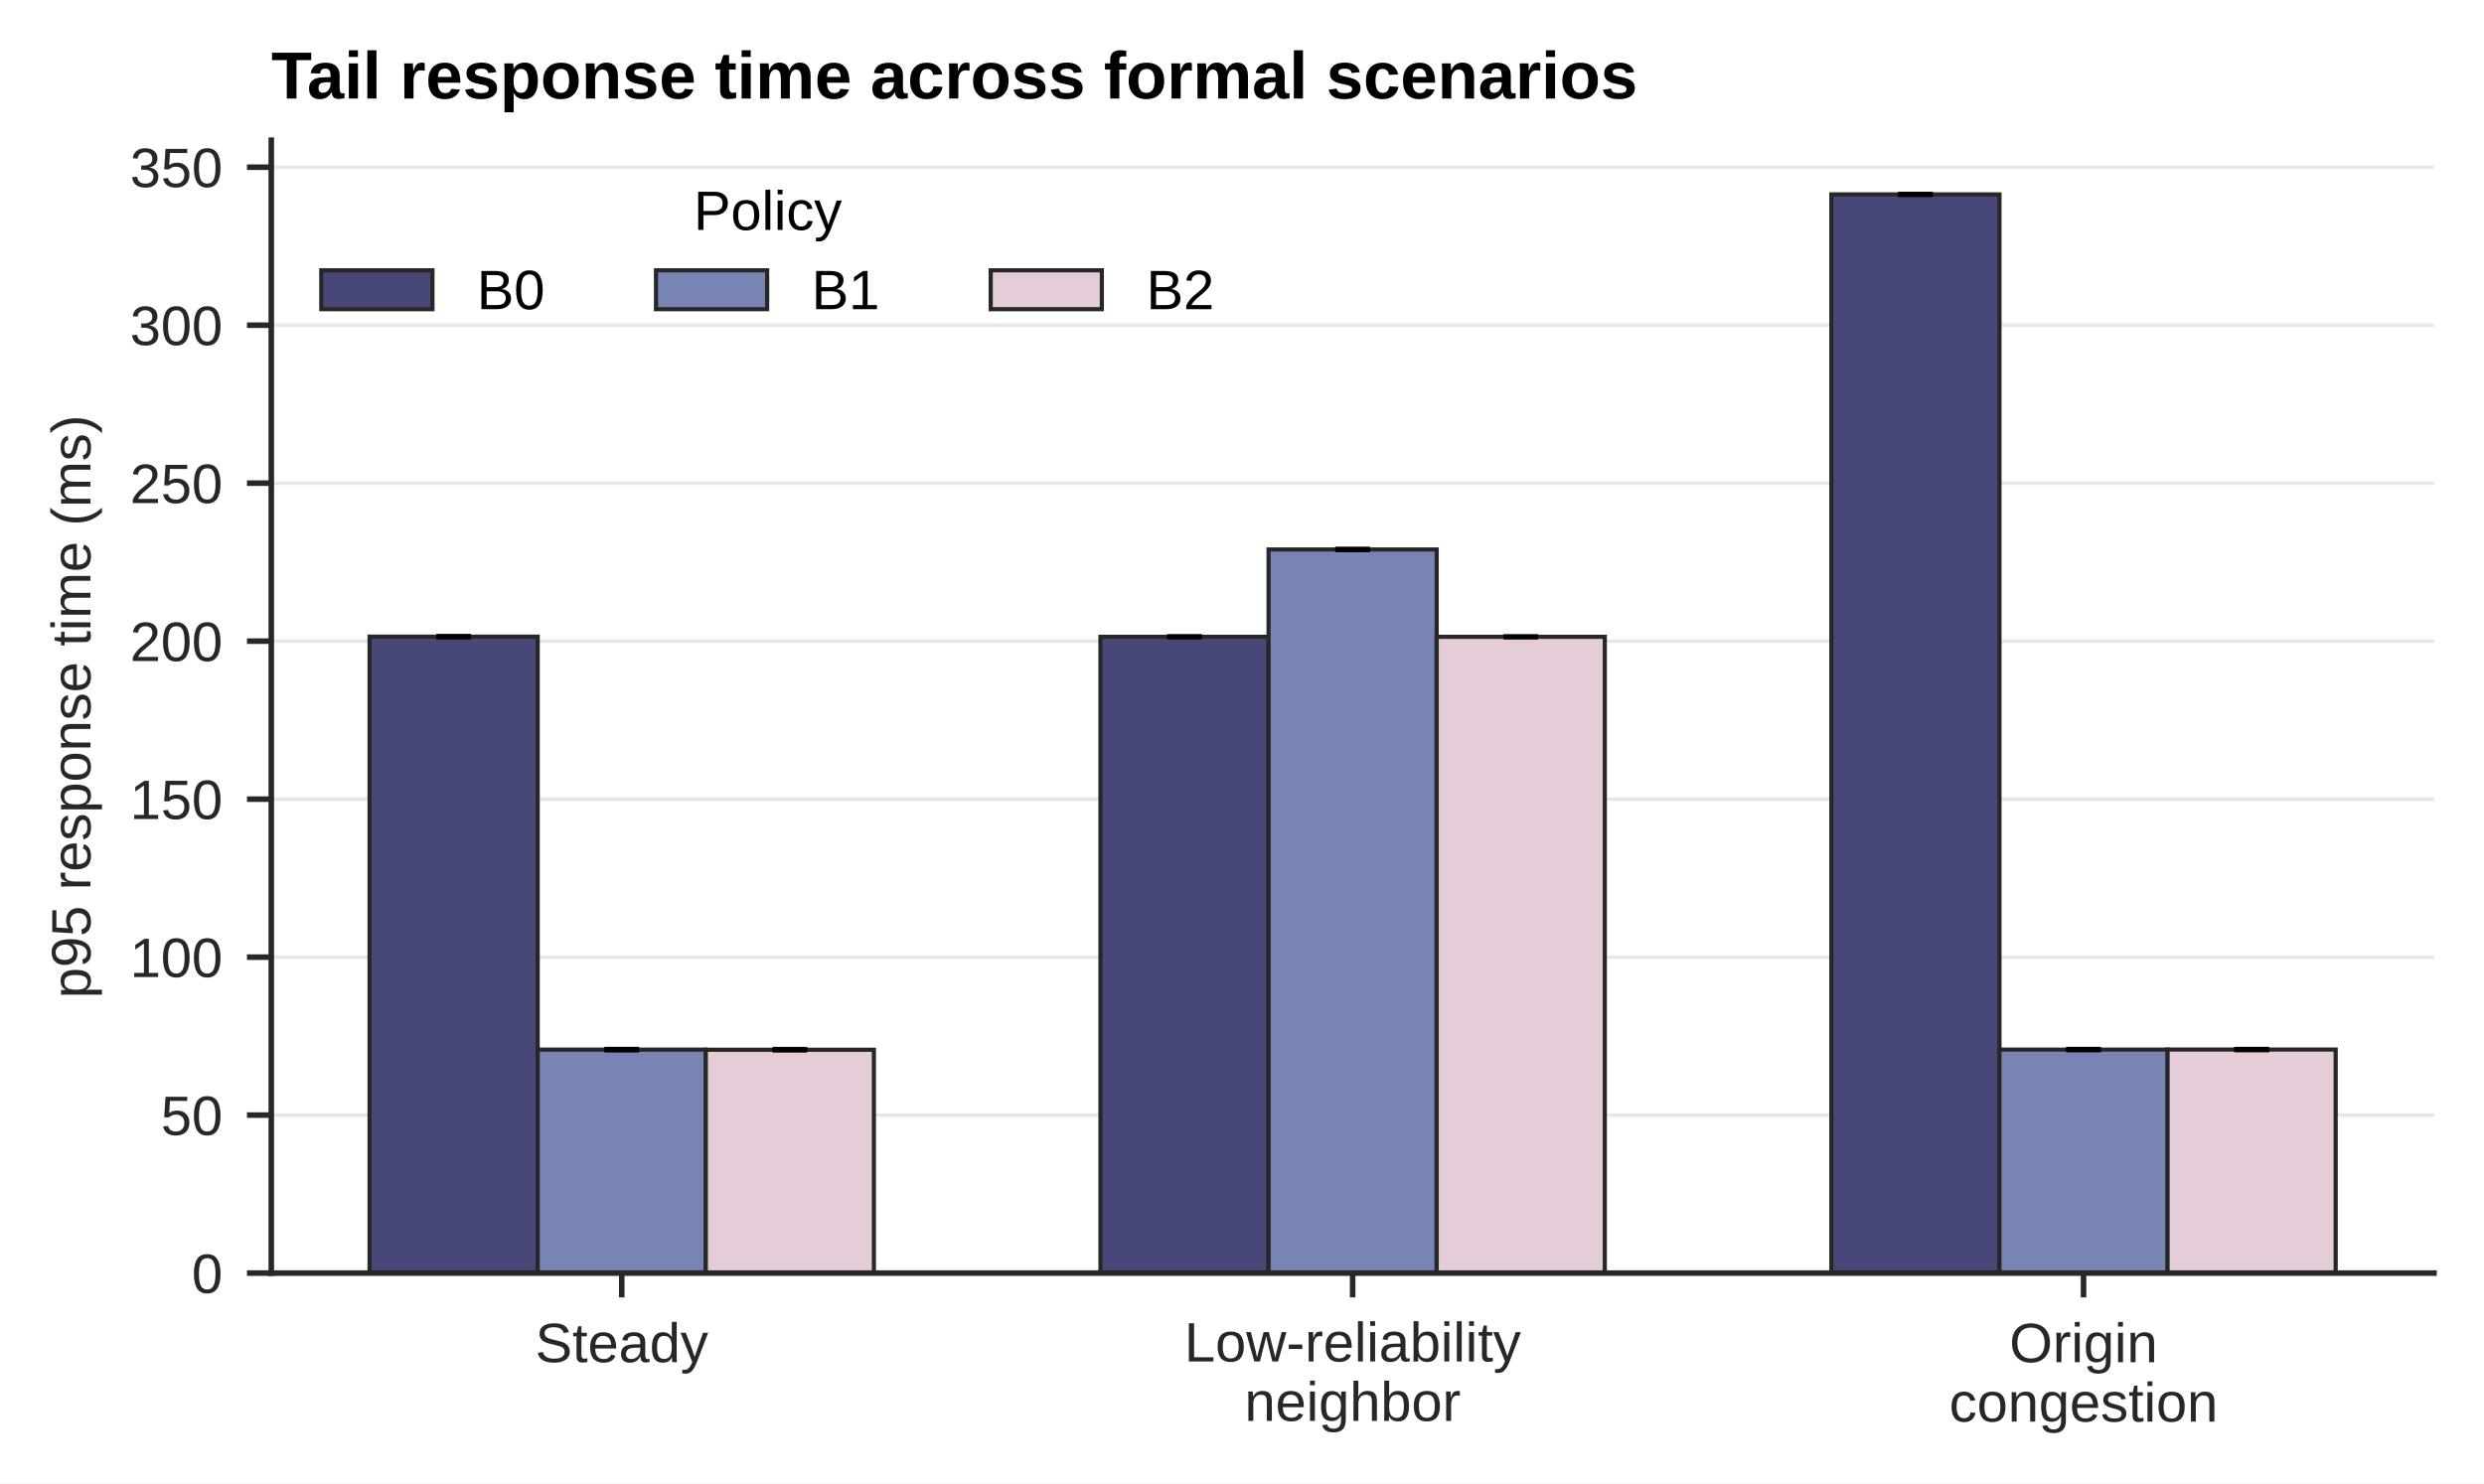
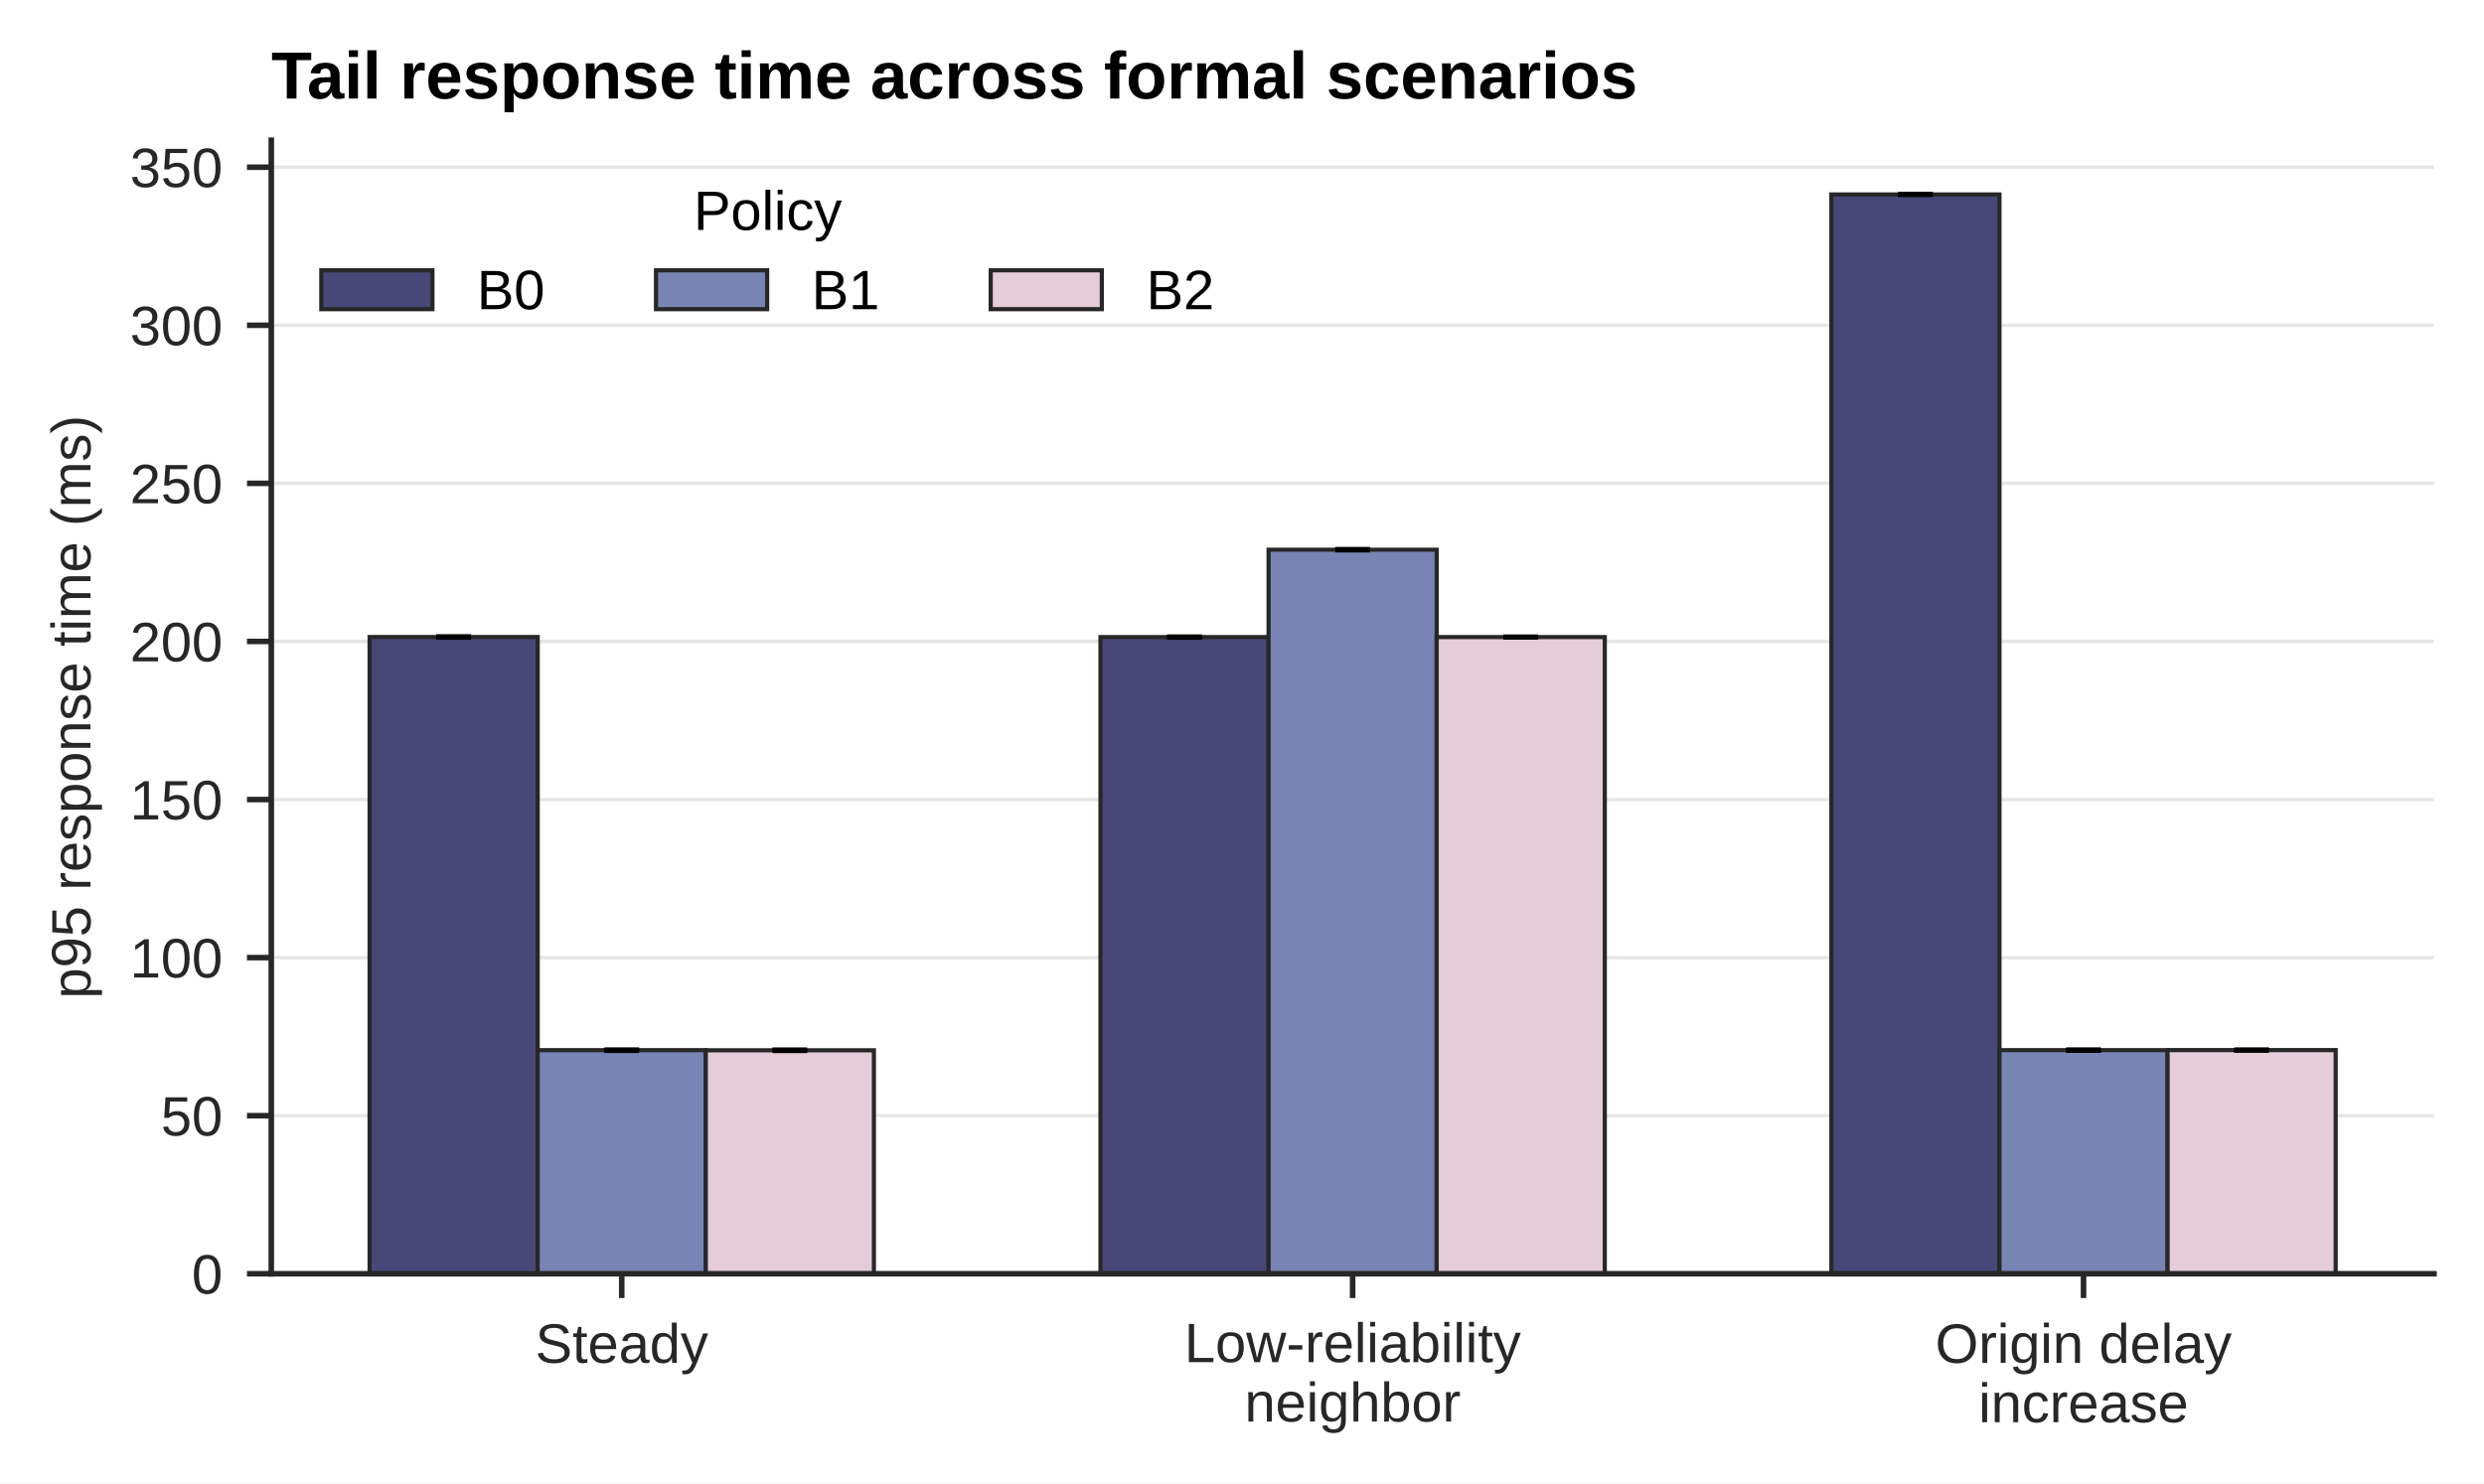
<svg xmlns="http://www.w3.org/2000/svg" xmlns:xlink="http://www.w3.org/1999/xlink" width="357.6pt" height="213.6pt" viewBox="0 0 357.6 213.6" version="1.1">
  <defs>
    <style type="text/css">*{stroke-linejoin: round; stroke-linecap: butt}</style>
  </defs>
  <g id="figure_1">
    <g id="patch_1">
-       <path d="M 0 213.6 L 357.6 213.6 L 357.6 0 L 0 0 z " style="fill: #ffffff" />
+       <path d="M 0 213.6 L 357.6 213.6 L 357.6 -0 L 0 -0 z " style="fill: #ffffff" />
    </g>
    <g id="axes_1">
      <g id="patch_2">
-         <path d="M 39.054 183.332 L 350.4 183.332 L 350.4 20.189 L 39.054 20.189 z " style="fill: #ffffff" />
+         <path d="M 39.054 183.426 L 350.4 183.426 L 350.4 20.189 L 39.054 20.189 z " style="fill: #ffffff" />
      </g>
      <g id="matplotlib.axis_1">
        <g id="xtick_1">
          <g id="line2d_1">
            <defs>
-               <path id="me5ac7637b1" d="M 0 0 L 0 3.5 " style="stroke: #272727; stroke-width: 0.8" />
+               <path id="m9cc829bb2e" d="M 0 0 L 0 3.5 " style="stroke: #272727; stroke-width: 0.8" />
            </defs>
            <g>
-               <use xlink:href="#me5ac7637b1" x="89.507" y="183.332" style="fill: #272727; stroke: #272727; stroke-width: 0.8" />
+               <use xlink:href="#m9cc829bb2e" x="89.507" y="183.426" style="fill: #272727; stroke: #272727; stroke-width: 0.8" />
            </g>
          </g>
          <g id="text_1">
-             <text style="font-size: 8px; font-family: 'Arial', 'DejaVu Sans', 'Liberation Sans', sans-serif; text-anchor: middle; fill: #272727" x="89.507" y="196.156" transform="rotate(-0 89.50671 196.1555)">Steady</text>
+             <text style="font-size: 8px; font-family: 'Arial', 'DejaVu Sans', 'Liberation Sans', sans-serif; text-anchor: middle; fill: #272727" x="89.507" y="196.249" transform="rotate(-0 89.50671 196.2493)">Steady</text>
          </g>
        </g>
        <g id="xtick_2">
          <g id="line2d_2">
            <g>
-               <use xlink:href="#me5ac7637b1" x="194.727" y="183.332" style="fill: #272727; stroke: #272727; stroke-width: 0.8" />
+               <use xlink:href="#m9cc829bb2e" x="194.727" y="183.426" style="fill: #272727; stroke: #272727; stroke-width: 0.8" />
            </g>
          </g>
          <g id="text_2">
-             <text style="font-size: 8px; font-family: 'Arial', 'DejaVu Sans', 'Liberation Sans', sans-serif; fill: #272727" transform="translate(170.4973 196.058)">Low-reliability</text>
-             <text style="font-size: 8px; font-family: 'Arial', 'DejaVu Sans', 'Liberation Sans', sans-serif; fill: #272727" transform="translate(179.1598 204.6133)">neighbor</text>
+             <text style="font-size: 8px; font-family: 'Arial', 'DejaVu Sans', 'Liberation Sans', sans-serif; fill: #272727" transform="translate(170.4973 196.1518)">Low-reliability</text>
+             <text style="font-size: 8px; font-family: 'Arial', 'DejaVu Sans', 'Liberation Sans', sans-serif; fill: #272727" transform="translate(179.1598 204.707)">neighbor</text>
          </g>
        </g>
        <g id="xtick_3">
          <g id="line2d_3">
            <g>
-               <use xlink:href="#me5ac7637b1" x="299.947" y="183.332" style="fill: #272727; stroke: #272727; stroke-width: 0.8" />
+               <use xlink:href="#m9cc829bb2e" x="299.947" y="183.426" style="fill: #272727; stroke: #272727; stroke-width: 0.8" />
            </g>
          </g>
          <g id="text_3">
-             <text style="font-size: 8px; font-family: 'Arial', 'DejaVu Sans', 'Liberation Sans', sans-serif; fill: #272727" transform="translate(289.2772 196.1605)">Origin</text>
-             <text style="font-size: 8px; font-family: 'Arial', 'DejaVu Sans', 'Liberation Sans', sans-serif; fill: #272727" transform="translate(280.6003 204.7158)">congestion</text>
+             <text style="font-size: 8px; font-family: 'Arial', 'DejaVu Sans', 'Liberation Sans', sans-serif; fill: #272727" transform="translate(278.6041 196.2543)">Origin delay</text>
+             <text style="font-size: 8px; font-family: 'Arial', 'DejaVu Sans', 'Liberation Sans', sans-serif; fill: #272727" transform="translate(284.8284 204.8095)">increase</text>
          </g>
        </g>
      </g>
      <g id="matplotlib.axis_2">
        <g id="ytick_1">
          <g id="line2d_4">
-             <path d="M 39.054 183.332 L 350.4 183.332 " clip-path="url(#p1b8e45909a)" style="fill: none; stroke: #e6e6e6; stroke-width: 0.5; stroke-linecap: square" />
+             <path d="M 39.054 183.426 L 350.4 183.426 " clip-path="url(#pfbb7cf8a15)" style="fill: none; stroke: #e6e6e6; stroke-width: 0.5; stroke-linecap: square" />
          </g>
          <g id="line2d_5">
            <defs>
-               <path id="md93a8220e8" d="M 0 0 L -3.5 0 " style="stroke: #272727; stroke-width: 0.8" />
+               <path id="m45cf885c0d" d="M 0 0 L -3.5 0 " style="stroke: #272727; stroke-width: 0.8" />
            </defs>
            <g>
-               <use xlink:href="#md93a8220e8" x="39.054" y="183.332" style="fill: #272727; stroke: #272727; stroke-width: 0.8" />
+               <use xlink:href="#m45cf885c0d" x="39.054" y="183.426" style="fill: #272727; stroke: #272727; stroke-width: 0.8" />
            </g>
          </g>
          <g id="text_4">
-             <text style="font-size: 8px; font-family: 'Arial', 'DejaVu Sans', 'Liberation Sans', sans-serif; text-anchor: end; fill: #272727" x="32.054" y="186.195" transform="rotate(-0 32.05375 186.1949)">0</text>
+             <text style="font-size: 8px; font-family: 'Arial', 'DejaVu Sans', 'Liberation Sans', sans-serif; text-anchor: end; fill: #272727" x="32.054" y="186.289" transform="rotate(-0 32.05375 186.2886)">0</text>
          </g>
        </g>
        <g id="ytick_2">
          <g id="line2d_6">
-             <path d="M 39.054 160.581 L 350.4 160.581 " clip-path="url(#p1b8e45909a)" style="fill: none; stroke: #e6e6e6; stroke-width: 0.5; stroke-linecap: square" />
+             <path d="M 39.054 160.662 L 350.4 160.662 " clip-path="url(#pfbb7cf8a15)" style="fill: none; stroke: #e6e6e6; stroke-width: 0.5; stroke-linecap: square" />
          </g>
          <g id="line2d_7">
            <g>
-               <use xlink:href="#md93a8220e8" x="39.054" y="160.581" style="fill: #272727; stroke: #272727; stroke-width: 0.8" />
+               <use xlink:href="#m45cf885c0d" x="39.054" y="160.662" style="fill: #272727; stroke: #272727; stroke-width: 0.8" />
            </g>
          </g>
          <g id="text_5">
-             <text style="font-size: 8px; font-family: 'Arial', 'DejaVu Sans', 'Liberation Sans', sans-serif; text-anchor: end; fill: #272727" x="32.054" y="163.444" transform="rotate(-0 32.05375 163.4443)">50</text>
+             <text style="font-size: 8px; font-family: 'Arial', 'DejaVu Sans', 'Liberation Sans', sans-serif; text-anchor: end; fill: #272727" x="32.054" y="163.525" transform="rotate(-0 32.05375 163.525)">50</text>
          </g>
        </g>
        <g id="ytick_3">
          <g id="line2d_8">
-             <path d="M 39.054 137.831 L 350.4 137.831 " clip-path="url(#p1b8e45909a)" style="fill: none; stroke: #e6e6e6; stroke-width: 0.5; stroke-linecap: square" />
+             <path d="M 39.054 137.898 L 350.4 137.898 " clip-path="url(#pfbb7cf8a15)" style="fill: none; stroke: #e6e6e6; stroke-width: 0.5; stroke-linecap: square" />
          </g>
          <g id="line2d_9">
            <g>
-               <use xlink:href="#md93a8220e8" x="39.054" y="137.831" style="fill: #272727; stroke: #272727; stroke-width: 0.8" />
+               <use xlink:href="#m45cf885c0d" x="39.054" y="137.898" style="fill: #272727; stroke: #272727; stroke-width: 0.8" />
            </g>
          </g>
          <g id="text_6">
-             <text style="font-size: 8px; font-family: 'Arial', 'DejaVu Sans', 'Liberation Sans', sans-serif; text-anchor: end; fill: #272727" x="32.054" y="140.694" transform="rotate(-0 32.05375 140.6937)">100</text>
+             <text style="font-size: 8px; font-family: 'Arial', 'DejaVu Sans', 'Liberation Sans', sans-serif; text-anchor: end; fill: #272727" x="32.054" y="140.761" transform="rotate(-0 32.05375 140.7613)">100</text>
          </g>
        </g>
        <g id="ytick_4">
          <g id="line2d_10">
-             <path d="M 39.054 115.08 L 350.4 115.08 " clip-path="url(#p1b8e45909a)" style="fill: none; stroke: #e6e6e6; stroke-width: 0.5; stroke-linecap: square" />
+             <path d="M 39.054 115.135 L 350.4 115.135 " clip-path="url(#pfbb7cf8a15)" style="fill: none; stroke: #e6e6e6; stroke-width: 0.5; stroke-linecap: square" />
          </g>
          <g id="line2d_11">
            <g>
-               <use xlink:href="#md93a8220e8" x="39.054" y="115.08" style="fill: #272727; stroke: #272727; stroke-width: 0.8" />
+               <use xlink:href="#m45cf885c0d" x="39.054" y="115.135" style="fill: #272727; stroke: #272727; stroke-width: 0.8" />
            </g>
          </g>
          <g id="text_7">
-             <text style="font-size: 8px; font-family: 'Arial', 'DejaVu Sans', 'Liberation Sans', sans-serif; text-anchor: end; fill: #272727" x="32.054" y="117.943" transform="rotate(-0 32.05375 117.9431)">150</text>
+             <text style="font-size: 8px; font-family: 'Arial', 'DejaVu Sans', 'Liberation Sans', sans-serif; text-anchor: end; fill: #272727" x="32.054" y="117.998" transform="rotate(-0 32.05375 117.9976)">150</text>
          </g>
        </g>
        <g id="ytick_5">
          <g id="line2d_12">
-             <path d="M 39.054 92.329 L 350.4 92.329 " clip-path="url(#p1b8e45909a)" style="fill: none; stroke: #e6e6e6; stroke-width: 0.5; stroke-linecap: square" />
+             <path d="M 39.054 92.371 L 350.4 92.371 " clip-path="url(#pfbb7cf8a15)" style="fill: none; stroke: #e6e6e6; stroke-width: 0.5; stroke-linecap: square" />
          </g>
          <g id="line2d_13">
            <g>
-               <use xlink:href="#md93a8220e8" x="39.054" y="92.329" style="fill: #272727; stroke: #272727; stroke-width: 0.8" />
+               <use xlink:href="#m45cf885c0d" x="39.054" y="92.371" style="fill: #272727; stroke: #272727; stroke-width: 0.8" />
            </g>
          </g>
          <g id="text_8">
-             <text style="font-size: 8px; font-family: 'Arial', 'DejaVu Sans', 'Liberation Sans', sans-serif; text-anchor: end; fill: #272727" x="32.054" y="95.193" transform="rotate(-0 32.05375 95.1925)">200</text>
+             <text style="font-size: 8px; font-family: 'Arial', 'DejaVu Sans', 'Liberation Sans', sans-serif; text-anchor: end; fill: #272727" x="32.054" y="95.234" transform="rotate(-0 32.05375 95.23396)">200</text>
          </g>
        </g>
        <g id="ytick_6">
          <g id="line2d_14">
-             <path d="M 39.054 69.579 L 350.4 69.579 " clip-path="url(#p1b8e45909a)" style="fill: none; stroke: #e6e6e6; stroke-width: 0.5; stroke-linecap: square" />
+             <path d="M 39.054 69.607 L 350.4 69.607 " clip-path="url(#pfbb7cf8a15)" style="fill: none; stroke: #e6e6e6; stroke-width: 0.5; stroke-linecap: square" />
          </g>
          <g id="line2d_15">
            <g>
-               <use xlink:href="#md93a8220e8" x="39.054" y="69.579" style="fill: #272727; stroke: #272727; stroke-width: 0.8" />
+               <use xlink:href="#m45cf885c0d" x="39.054" y="69.607" style="fill: #272727; stroke: #272727; stroke-width: 0.8" />
            </g>
          </g>
          <g id="text_9">
-             <text style="font-size: 8px; font-family: 'Arial', 'DejaVu Sans', 'Liberation Sans', sans-serif; text-anchor: end; fill: #272727" x="32.054" y="72.442" transform="rotate(-0 32.05375 72.44191)">250</text>
+             <text style="font-size: 8px; font-family: 'Arial', 'DejaVu Sans', 'Liberation Sans', sans-serif; text-anchor: end; fill: #272727" x="32.054" y="72.47" transform="rotate(-0 32.05375 72.47029)">250</text>
          </g>
        </g>
        <g id="ytick_7">
          <g id="line2d_16">
-             <path d="M 39.054 46.828 L 350.4 46.828 " clip-path="url(#p1b8e45909a)" style="fill: none; stroke: #e6e6e6; stroke-width: 0.5; stroke-linecap: square" />
+             <path d="M 39.054 46.843 L 350.4 46.843 " clip-path="url(#pfbb7cf8a15)" style="fill: none; stroke: #e6e6e6; stroke-width: 0.5; stroke-linecap: square" />
          </g>
          <g id="line2d_17">
            <g>
-               <use xlink:href="#md93a8220e8" x="39.054" y="46.828" style="fill: #272727; stroke: #272727; stroke-width: 0.8" />
+               <use xlink:href="#m45cf885c0d" x="39.054" y="46.843" style="fill: #272727; stroke: #272727; stroke-width: 0.8" />
            </g>
          </g>
          <g id="text_10">
-             <text style="font-size: 8px; font-family: 'Arial', 'DejaVu Sans', 'Liberation Sans', sans-serif; text-anchor: end; fill: #272727" x="32.054" y="49.691" transform="rotate(-0 32.05375 49.69131)">300</text>
+             <text style="font-size: 8px; font-family: 'Arial', 'DejaVu Sans', 'Liberation Sans', sans-serif; text-anchor: end; fill: #272727" x="32.054" y="49.707" transform="rotate(-0 32.05375 49.70661)">300</text>
          </g>
        </g>
        <g id="ytick_8">
          <g id="line2d_18">
-             <path d="M 39.054 24.078 L 350.4 24.078 " clip-path="url(#p1b8e45909a)" style="fill: none; stroke: #e6e6e6; stroke-width: 0.5; stroke-linecap: square" />
+             <path d="M 39.054 24.08 L 350.4 24.08 " clip-path="url(#pfbb7cf8a15)" style="fill: none; stroke: #e6e6e6; stroke-width: 0.5; stroke-linecap: square" />
          </g>
          <g id="line2d_19">
            <g>
-               <use xlink:href="#md93a8220e8" x="39.054" y="24.078" style="fill: #272727; stroke: #272727; stroke-width: 0.8" />
+               <use xlink:href="#m45cf885c0d" x="39.054" y="24.08" style="fill: #272727; stroke: #272727; stroke-width: 0.8" />
            </g>
          </g>
          <g id="text_11">
-             <text style="font-size: 8px; font-family: 'Arial', 'DejaVu Sans', 'Liberation Sans', sans-serif; text-anchor: end; fill: #272727" x="32.054" y="26.941" transform="rotate(-0 32.05375 26.94071)">350</text>
+             <text style="font-size: 8px; font-family: 'Arial', 'DejaVu Sans', 'Liberation Sans', sans-serif; text-anchor: end; fill: #272727" x="32.054" y="26.943" transform="rotate(-0 32.05375 26.94294)">350</text>
          </g>
        </g>
        <g id="text_12">
-           <text style="font-size: 8px; font-family: 'Arial', 'DejaVu Sans', 'Liberation Sans', sans-serif; text-anchor: middle; fill: #272727" x="13.024" y="101.76" transform="rotate(-90 13.02375 101.7601)">p95 response time (ms)</text>
+           <text style="font-size: 8px; font-family: 'Arial', 'DejaVu Sans', 'Liberation Sans', sans-serif; text-anchor: middle; fill: #272727" x="13.024" y="101.807" transform="rotate(-90 13.02375 101.807)">p95 response time (ms)</text>
        </g>
      </g>
      <g id="patch_3">
-         <path d="M 53.206 183.332 L 77.406 183.332 L 77.406 91.688 L 53.206 91.688 z " clip-path="url(#p1b8e45909a)" style="fill: #484878; stroke: #272727; stroke-width: 0.6; stroke-linejoin: miter" />
+         <path d="M 53.206 183.426 L 77.406 183.426 L 77.406 91.73 L 53.206 91.73 z " clip-path="url(#pfbb7cf8a15)" style="fill: #484878; stroke: #272727; stroke-width: 0.6; stroke-linejoin: miter" />
      </g>
      <g id="patch_4">
-         <path d="M 158.426 183.332 L 182.626 183.332 L 182.626 91.698 L 158.426 91.698 z " clip-path="url(#p1b8e45909a)" style="fill: #484878; stroke: #272727; stroke-width: 0.6; stroke-linejoin: miter" />
+         <path d="M 158.426 183.426 L 182.626 183.426 L 182.626 91.739 L 158.426 91.739 z " clip-path="url(#pfbb7cf8a15)" style="fill: #484878; stroke: #272727; stroke-width: 0.6; stroke-linejoin: miter" />
      </g>
      <g id="patch_5">
-         <path d="M 263.646 183.332 L 287.846 183.332 L 287.846 27.994 L 263.646 27.994 z " clip-path="url(#p1b8e45909a)" style="fill: #484878; stroke: #272727; stroke-width: 0.6; stroke-linejoin: miter" />
+         <path d="M 263.646 183.426 L 287.846 183.426 L 287.846 27.999 L 263.646 27.999 z " clip-path="url(#pfbb7cf8a15)" style="fill: #484878; stroke: #272727; stroke-width: 0.6; stroke-linejoin: miter" />
      </g>
      <g id="patch_6">
-         <path d="M 77.406 183.332 L 101.607 183.332 L 101.607 151.155 L 77.406 151.155 z " clip-path="url(#p1b8e45909a)" style="fill: #7884b4; stroke: #272727; stroke-width: 0.6; stroke-linejoin: miter" />
+         <path d="M 77.406 183.426 L 101.607 183.426 L 101.607 151.23 L 77.406 151.23 z " clip-path="url(#pfbb7cf8a15)" style="fill: #7884b4; stroke: #272727; stroke-width: 0.6; stroke-linejoin: miter" />
      </g>
      <g id="patch_7">
-         <path d="M 182.626 183.332 L 206.827 183.332 L 206.827 79.124 L 182.626 79.124 z " clip-path="url(#p1b8e45909a)" style="fill: #7884b4; stroke: #272727; stroke-width: 0.6; stroke-linejoin: miter" />
+         <path d="M 182.626 183.426 L 206.827 183.426 L 206.827 79.158 L 182.626 79.158 z " clip-path="url(#pfbb7cf8a15)" style="fill: #7884b4; stroke: #272727; stroke-width: 0.6; stroke-linejoin: miter" />
      </g>
      <g id="patch_8">
-         <path d="M 287.846 183.332 L 312.047 183.332 L 312.047 151.146 L 287.846 151.146 z " clip-path="url(#p1b8e45909a)" style="fill: #7884b4; stroke: #272727; stroke-width: 0.6; stroke-linejoin: miter" />
+         <path d="M 287.846 183.426 L 312.047 183.426 L 312.047 151.222 L 287.846 151.222 z " clip-path="url(#pfbb7cf8a15)" style="fill: #7884b4; stroke: #272727; stroke-width: 0.6; stroke-linejoin: miter" />
      </g>
      <g id="patch_9">
-         <path d="M 101.607 183.332 L 125.808 183.332 L 125.808 151.167 L 101.607 151.167 z " clip-path="url(#p1b8e45909a)" style="fill: #e4ccd8; stroke: #272727; stroke-width: 0.6; stroke-linejoin: miter" />
+         <path d="M 101.607 183.426 L 125.808 183.426 L 125.808 151.242 L 101.607 151.242 z " clip-path="url(#pfbb7cf8a15)" style="fill: #e4ccd8; stroke: #272727; stroke-width: 0.6; stroke-linejoin: miter" />
      </g>
      <g id="patch_10">
-         <path d="M 206.827 183.332 L 231.028 183.332 L 231.028 91.703 L 206.827 91.703 z " clip-path="url(#p1b8e45909a)" style="fill: #e4ccd8; stroke: #272727; stroke-width: 0.6; stroke-linejoin: miter" />
+         <path d="M 206.827 183.426 L 231.028 183.426 L 231.028 91.744 L 206.827 91.744 z " clip-path="url(#pfbb7cf8a15)" style="fill: #e4ccd8; stroke: #272727; stroke-width: 0.6; stroke-linejoin: miter" />
      </g>
      <g id="patch_11">
-         <path d="M 312.047 183.332 L 336.247 183.332 L 336.247 151.142 L 312.047 151.142 z " clip-path="url(#p1b8e45909a)" style="fill: #e4ccd8; stroke: #272727; stroke-width: 0.6; stroke-linejoin: miter" />
+         <path d="M 312.047 183.426 L 336.247 183.426 L 336.247 151.217 L 312.047 151.217 z " clip-path="url(#pfbb7cf8a15)" style="fill: #e4ccd8; stroke: #272727; stroke-width: 0.6; stroke-linejoin: miter" />
      </g>
      <g id="LineCollection_1">
-         <path d="M 65.306 91.739 L 65.306 91.638 " clip-path="url(#p1b8e45909a)" style="fill: none; stroke: #000000; stroke-width: 0.7" />
-         <path d="M 170.526 91.733 L 170.526 91.662 " clip-path="url(#p1b8e45909a)" style="fill: none; stroke: #000000; stroke-width: 0.7" />
-         <path d="M 275.746 28.031 L 275.746 27.957 " clip-path="url(#p1b8e45909a)" style="fill: none; stroke: #000000; stroke-width: 0.7" />
+         <path d="M 65.306 91.78 L 65.306 91.679 " clip-path="url(#pfbb7cf8a15)" style="fill: none; stroke: #000000; stroke-width: 0.7" />
+         <path d="M 170.526 91.775 L 170.526 91.703 " clip-path="url(#pfbb7cf8a15)" style="fill: none; stroke: #000000; stroke-width: 0.7" />
+         <path d="M 275.746 28.036 L 275.746 27.962 " clip-path="url(#pfbb7cf8a15)" style="fill: none; stroke: #000000; stroke-width: 0.7" />
      </g>
      <g id="line2d_20">
        <defs>
-           <path id="mc32e1dae27" d="M 2.5 0 L -2.5 -0 " style="stroke: #000000; stroke-width: 0.7" />
+           <path id="m38b0780a14" d="M 2.5 0 L -2.5 -0 " style="stroke: #000000; stroke-width: 0.7" />
        </defs>
-         <g clip-path="url(#p1b8e45909a)">
-           <use xlink:href="#mc32e1dae27" x="65.306" y="91.739" style="fill: #1f77b4; stroke: #000000; stroke-width: 0.7" />
-           <use xlink:href="#mc32e1dae27" x="170.526" y="91.733" style="fill: #1f77b4; stroke: #000000; stroke-width: 0.7" />
-           <use xlink:href="#mc32e1dae27" x="275.746" y="28.031" style="fill: #1f77b4; stroke: #000000; stroke-width: 0.7" />
+         <g clip-path="url(#pfbb7cf8a15)">
+           <use xlink:href="#m38b0780a14" x="65.306" y="91.78" style="fill: #1f77b4; stroke: #000000; stroke-width: 0.7" />
+           <use xlink:href="#m38b0780a14" x="170.526" y="91.775" style="fill: #1f77b4; stroke: #000000; stroke-width: 0.7" />
+           <use xlink:href="#m38b0780a14" x="275.746" y="28.036" style="fill: #1f77b4; stroke: #000000; stroke-width: 0.7" />
        </g>
      </g>
      <g id="line2d_21">
-         <g clip-path="url(#p1b8e45909a)">
-           <use xlink:href="#mc32e1dae27" x="65.306" y="91.638" style="fill: #1f77b4; stroke: #000000; stroke-width: 0.7" />
-           <use xlink:href="#mc32e1dae27" x="170.526" y="91.662" style="fill: #1f77b4; stroke: #000000; stroke-width: 0.7" />
-           <use xlink:href="#mc32e1dae27" x="275.746" y="27.957" style="fill: #1f77b4; stroke: #000000; stroke-width: 0.7" />
+         <g clip-path="url(#pfbb7cf8a15)">
+           <use xlink:href="#m38b0780a14" x="65.306" y="91.679" style="fill: #1f77b4; stroke: #000000; stroke-width: 0.7" />
+           <use xlink:href="#m38b0780a14" x="170.526" y="91.703" style="fill: #1f77b4; stroke: #000000; stroke-width: 0.7" />
+           <use xlink:href="#m38b0780a14" x="275.746" y="27.962" style="fill: #1f77b4; stroke: #000000; stroke-width: 0.7" />
        </g>
      </g>
      <g id="LineCollection_2">
-         <path d="M 89.507 151.216 L 89.507 151.093 " clip-path="url(#p1b8e45909a)" style="fill: none; stroke: #000000; stroke-width: 0.7" />
-         <path d="M 194.727 79.175 L 194.727 79.073 " clip-path="url(#p1b8e45909a)" style="fill: none; stroke: #000000; stroke-width: 0.7" />
-         <path d="M 299.947 151.194 L 299.947 151.099 " clip-path="url(#p1b8e45909a)" style="fill: none; stroke: #000000; stroke-width: 0.7" />
+         <path d="M 89.507 151.291 L 89.507 151.168 " clip-path="url(#pfbb7cf8a15)" style="fill: none; stroke: #000000; stroke-width: 0.7" />
+         <path d="M 194.727 79.209 L 194.727 79.107 " clip-path="url(#pfbb7cf8a15)" style="fill: none; stroke: #000000; stroke-width: 0.7" />
+         <path d="M 299.947 151.269 L 299.947 151.174 " clip-path="url(#pfbb7cf8a15)" style="fill: none; stroke: #000000; stroke-width: 0.7" />
      </g>
      <g id="line2d_22">
-         <g clip-path="url(#p1b8e45909a)">
-           <use xlink:href="#mc32e1dae27" x="89.507" y="151.216" style="fill: #1f77b4; stroke: #000000; stroke-width: 0.7" />
-           <use xlink:href="#mc32e1dae27" x="194.727" y="79.175" style="fill: #1f77b4; stroke: #000000; stroke-width: 0.7" />
-           <use xlink:href="#mc32e1dae27" x="299.947" y="151.194" style="fill: #1f77b4; stroke: #000000; stroke-width: 0.7" />
+         <g clip-path="url(#pfbb7cf8a15)">
+           <use xlink:href="#m38b0780a14" x="89.507" y="151.291" style="fill: #1f77b4; stroke: #000000; stroke-width: 0.7" />
+           <use xlink:href="#m38b0780a14" x="194.727" y="79.209" style="fill: #1f77b4; stroke: #000000; stroke-width: 0.7" />
+           <use xlink:href="#m38b0780a14" x="299.947" y="151.269" style="fill: #1f77b4; stroke: #000000; stroke-width: 0.7" />
        </g>
      </g>
      <g id="line2d_23">
-         <g clip-path="url(#p1b8e45909a)">
-           <use xlink:href="#mc32e1dae27" x="89.507" y="151.093" style="fill: #1f77b4; stroke: #000000; stroke-width: 0.7" />
-           <use xlink:href="#mc32e1dae27" x="194.727" y="79.073" style="fill: #1f77b4; stroke: #000000; stroke-width: 0.7" />
-           <use xlink:href="#mc32e1dae27" x="299.947" y="151.099" style="fill: #1f77b4; stroke: #000000; stroke-width: 0.7" />
+         <g clip-path="url(#pfbb7cf8a15)">
+           <use xlink:href="#m38b0780a14" x="89.507" y="151.168" style="fill: #1f77b4; stroke: #000000; stroke-width: 0.7" />
+           <use xlink:href="#m38b0780a14" x="194.727" y="79.107" style="fill: #1f77b4; stroke: #000000; stroke-width: 0.7" />
+           <use xlink:href="#m38b0780a14" x="299.947" y="151.174" style="fill: #1f77b4; stroke: #000000; stroke-width: 0.7" />
        </g>
      </g>
      <g id="LineCollection_3">
-         <path d="M 113.707 151.228 L 113.707 151.106 " clip-path="url(#p1b8e45909a)" style="fill: none; stroke: #000000; stroke-width: 0.7" />
-         <path d="M 218.927 91.729 L 218.927 91.677 " clip-path="url(#p1b8e45909a)" style="fill: none; stroke: #000000; stroke-width: 0.7" />
-         <path d="M 324.147 151.191 L 324.147 151.094 " clip-path="url(#p1b8e45909a)" style="fill: none; stroke: #000000; stroke-width: 0.7" />
+         <path d="M 113.707 151.303 L 113.707 151.181 " clip-path="url(#pfbb7cf8a15)" style="fill: none; stroke: #000000; stroke-width: 0.7" />
+         <path d="M 218.927 91.77 L 218.927 91.718 " clip-path="url(#pfbb7cf8a15)" style="fill: none; stroke: #000000; stroke-width: 0.7" />
+         <path d="M 324.147 151.266 L 324.147 151.169 " clip-path="url(#pfbb7cf8a15)" style="fill: none; stroke: #000000; stroke-width: 0.7" />
      </g>
      <g id="line2d_24">
-         <g clip-path="url(#p1b8e45909a)">
-           <use xlink:href="#mc32e1dae27" x="113.707" y="151.228" style="fill: #1f77b4; stroke: #000000; stroke-width: 0.7" />
-           <use xlink:href="#mc32e1dae27" x="218.927" y="91.729" style="fill: #1f77b4; stroke: #000000; stroke-width: 0.7" />
-           <use xlink:href="#mc32e1dae27" x="324.147" y="151.191" style="fill: #1f77b4; stroke: #000000; stroke-width: 0.7" />
+         <g clip-path="url(#pfbb7cf8a15)">
+           <use xlink:href="#m38b0780a14" x="113.707" y="151.303" style="fill: #1f77b4; stroke: #000000; stroke-width: 0.7" />
+           <use xlink:href="#m38b0780a14" x="218.927" y="91.77" style="fill: #1f77b4; stroke: #000000; stroke-width: 0.7" />
+           <use xlink:href="#m38b0780a14" x="324.147" y="151.266" style="fill: #1f77b4; stroke: #000000; stroke-width: 0.7" />
        </g>
      </g>
      <g id="line2d_25">
-         <g clip-path="url(#p1b8e45909a)">
-           <use xlink:href="#mc32e1dae27" x="113.707" y="151.106" style="fill: #1f77b4; stroke: #000000; stroke-width: 0.7" />
-           <use xlink:href="#mc32e1dae27" x="218.927" y="91.677" style="fill: #1f77b4; stroke: #000000; stroke-width: 0.7" />
-           <use xlink:href="#mc32e1dae27" x="324.147" y="151.094" style="fill: #1f77b4; stroke: #000000; stroke-width: 0.7" />
+         <g clip-path="url(#pfbb7cf8a15)">
+           <use xlink:href="#m38b0780a14" x="113.707" y="151.181" style="fill: #1f77b4; stroke: #000000; stroke-width: 0.7" />
+           <use xlink:href="#m38b0780a14" x="218.927" y="91.718" style="fill: #1f77b4; stroke: #000000; stroke-width: 0.7" />
+           <use xlink:href="#m38b0780a14" x="324.147" y="151.169" style="fill: #1f77b4; stroke: #000000; stroke-width: 0.7" />
        </g>
      </g>
      <g id="patch_12">
-         <path d="M 39.054 183.332 L 39.054 20.189 " style="fill: none; stroke: #272727; stroke-width: 0.8; stroke-linejoin: miter; stroke-linecap: square" />
+         <path d="M 39.054 183.426 L 39.054 20.189 " style="fill: none; stroke: #272727; stroke-width: 0.8; stroke-linejoin: miter; stroke-linecap: square" />
      </g>
      <g id="patch_13">
-         <path d="M 39.054 183.332 L 350.4 183.332 " style="fill: none; stroke: #272727; stroke-width: 0.8; stroke-linejoin: miter; stroke-linecap: square" />
+         <path d="M 39.054 183.426 L 350.4 183.426 " style="fill: none; stroke: #272727; stroke-width: 0.8; stroke-linejoin: miter; stroke-linecap: square" />
      </g>
      <g id="text_13">
        <text style="font-weight: 700; font-size: 9.6px; font-family: 'Arial', 'DejaVu Sans', 'Liberation Sans', sans-serif; text-anchor: start" x="39.054" y="14.188" transform="rotate(-0 39.05375 14.1885)">Tail response time across formal scenarios</text>
      </g>
      <g id="legend_1">
        <g id="text_14">
          <text style="font-size: 8px; font-family: 'Arial', 'DejaVu Sans', 'Liberation Sans', sans-serif; text-anchor: start" x="99.861" y="33.115" transform="rotate(-0 99.86125 33.11475)">Policy</text>
        </g>
        <g id="patch_14">
          <path d="M 46.254 44.525 L 62.254 44.525 L 62.254 38.925 L 46.254 38.925 z " style="fill: #484878; stroke: #272727; stroke-width: 0.6; stroke-linejoin: miter" />
        </g>
        <g id="text_15">
          <text style="font-size: 8px; font-family: 'Arial', 'DejaVu Sans', 'Liberation Sans', sans-serif; text-anchor: start" x="68.654" y="44.525" transform="rotate(-0 68.65375 44.52475)">B0</text>
        </g>
        <g id="patch_15">
          <path d="M 94.439 44.525 L 110.439 44.525 L 110.439 38.925 L 94.439 38.925 z " style="fill: #7884b4; stroke: #272727; stroke-width: 0.6; stroke-linejoin: miter" />
        </g>
        <g id="text_16">
          <text style="font-size: 8px; font-family: 'Arial', 'DejaVu Sans', 'Liberation Sans', sans-serif; text-anchor: start" x="116.839" y="44.525" transform="rotate(-0 116.8388 44.52475)">B1</text>
        </g>
        <g id="patch_16">
          <path d="M 142.624 44.525 L 158.624 44.525 L 158.624 38.925 L 142.624 38.925 z " style="fill: #e4ccd8; stroke: #272727; stroke-width: 0.6; stroke-linejoin: miter" />
        </g>
        <g id="text_17">
          <text style="font-size: 8px; font-family: 'Arial', 'DejaVu Sans', 'Liberation Sans', sans-serif; text-anchor: start" x="165.024" y="44.525" transform="rotate(-0 165.0238 44.52475)">B2</text>
        </g>
      </g>
    </g>
  </g>
  <defs>
-     <clipPath id="p1b8e45909a">
-       <rect x="39.054" y="20.189" width="311.346" height="163.143" />
+     <clipPath id="pfbb7cf8a15">
+       <rect x="39.054" y="20.189" width="311.346" height="163.237" />
    </clipPath>
  </defs>
</svg>
